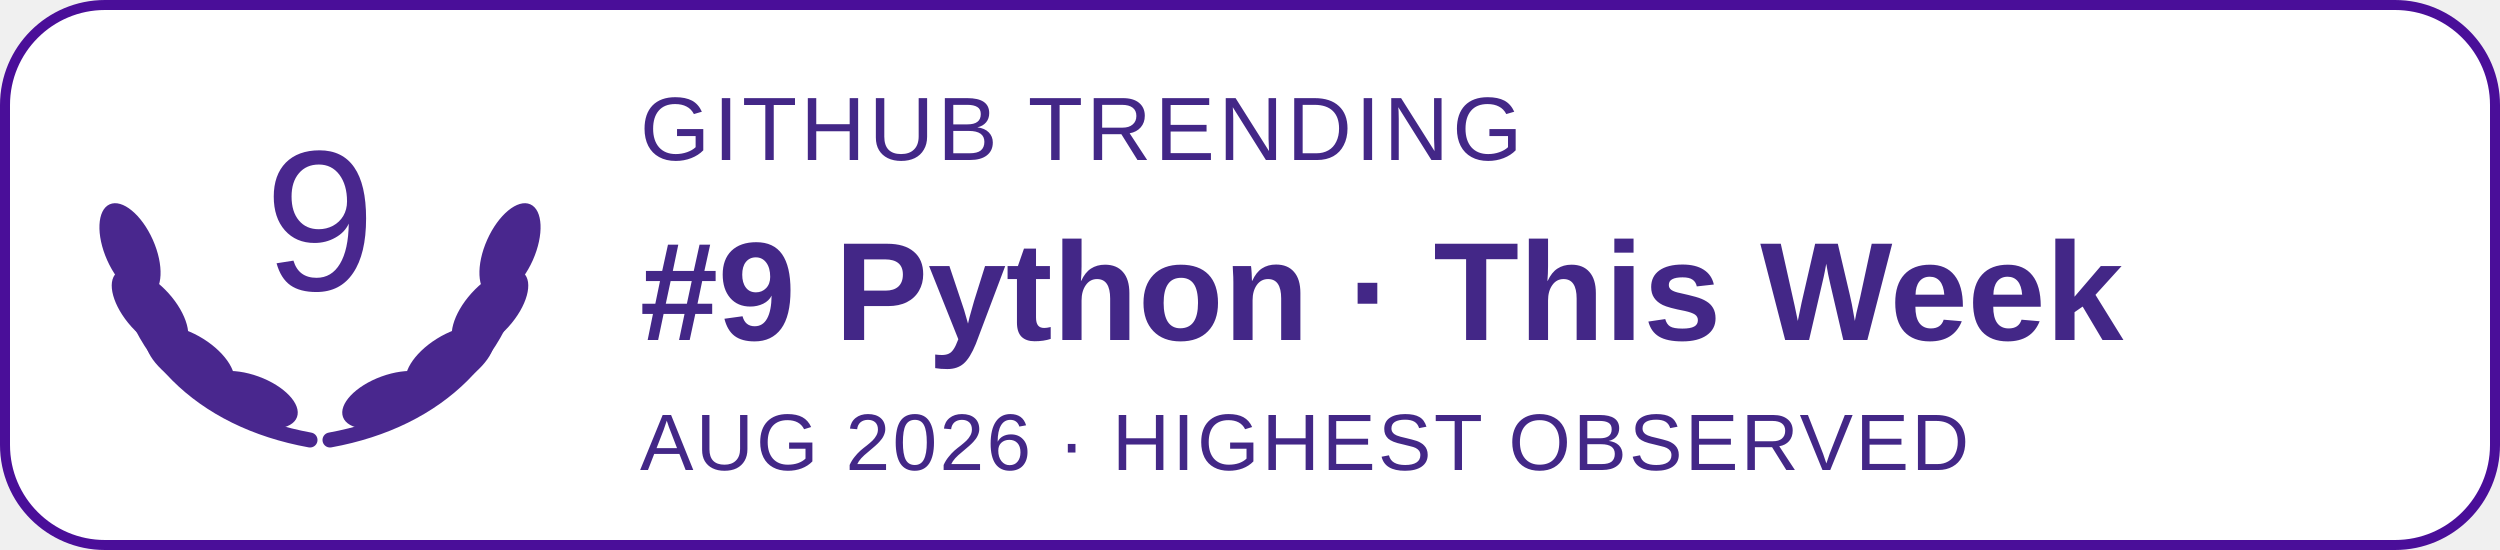
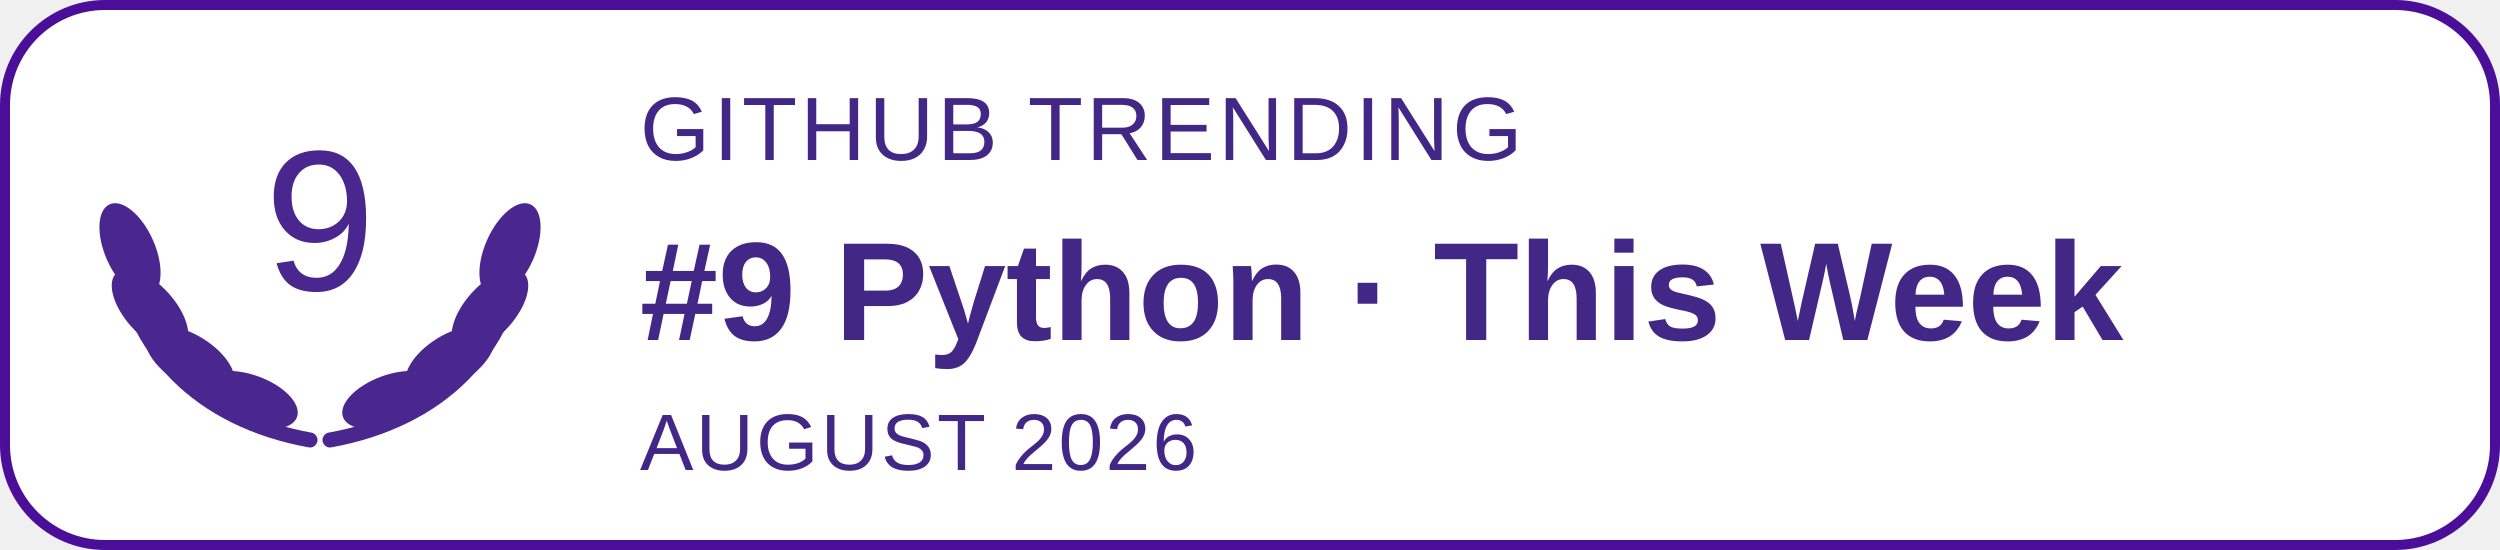
<svg xmlns="http://www.w3.org/2000/svg" width="250" height="55" viewBox="0 0 250 55" role="img" aria-labelledby="title desc">
  <rect x="0.5" y="0.5" width="249" height="54" rx="10" fill="#fff" stroke="#4a0e99" />
  <g fill="none" stroke="#49278e" stroke-linecap="round" stroke-width="1.5">
    <path d="M31 44C20 42 13 35 12 25" />
    <path d="M33 44c11-2 18-9 19-19" />
  </g>
  <g fill="#49278e">
    <ellipse cx="13" cy="25" rx="2.5" ry="5" transform="rotate(-24 13 25)" />
    <ellipse cx="15" cy="31" rx="2.5" ry="5" transform="rotate(-42 15 31)" />
    <ellipse cx="19" cy="36" rx="2.5" ry="5" transform="rotate(-58 19 36)" />
    <ellipse cx="25" cy="40" rx="2.5" ry="5" transform="rotate(-70 25 40)" />
    <ellipse cx="51" cy="25" rx="2.5" ry="5" transform="rotate(24 51 25)" />
    <ellipse cx="49" cy="31" rx="2.5" ry="5" transform="rotate(42 49 31)" />
    <ellipse cx="45" cy="36" rx="2.5" ry="5" transform="rotate(58 45 36)" />
    <ellipse cx="39" cy="40" rx="2.5" ry="5" transform="rotate(70 39 40)" />
    <text x="32" y="29" text-anchor="middle" font-family="Arial,Helvetica,sans-serif" font-size="20" font-weight="500">9</text>
  </g>
  <g fill="#432787" font-family="Arial,Helvetica,sans-serif">
    <text x="64" y="16" font-size="9" letter-spacing="0.35">GITHUB TRENDING</text>
    <text x="64" y="34" font-size="14" font-weight="700">#9 Python · This Week</text>
-     <text x="64" y="47" font-size="8" letter-spacing="0.25">AUG 2026 · HIGHEST OBSERVED</text>
+     <text x="64" y="47" font-size="8" letter-spacing="0.25">AUGUST 2026</text>
  </g>
</svg>
